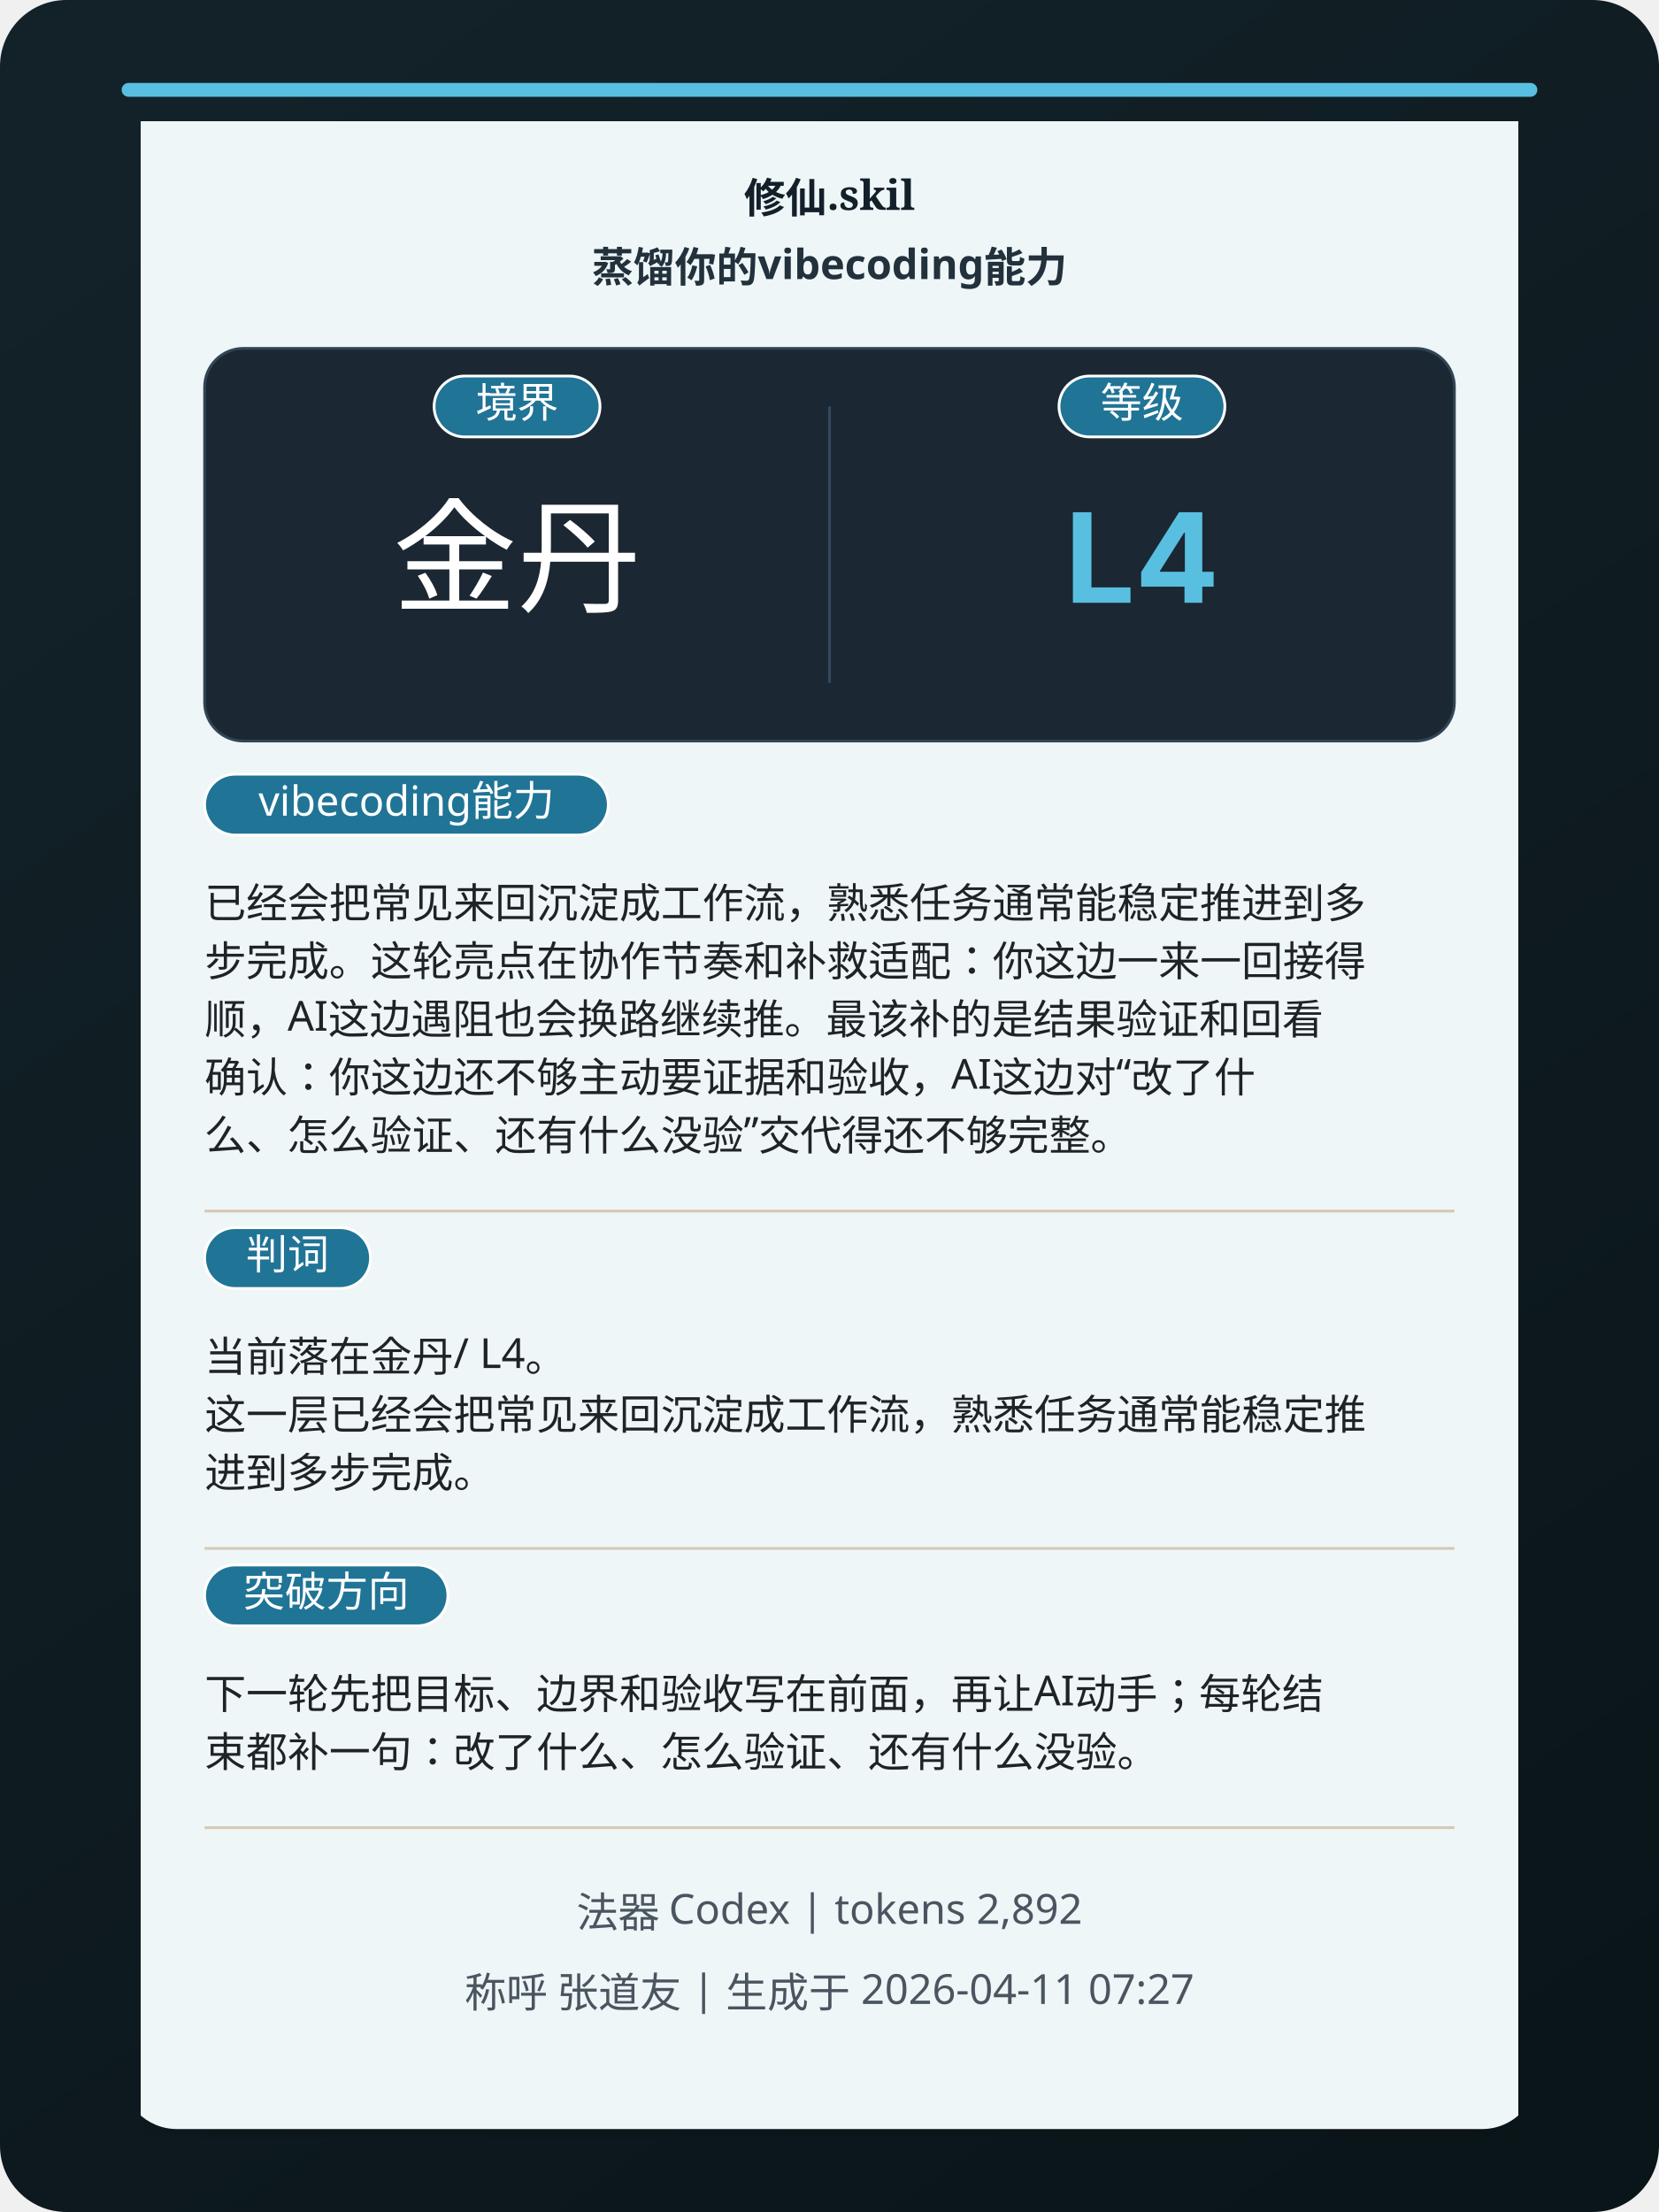
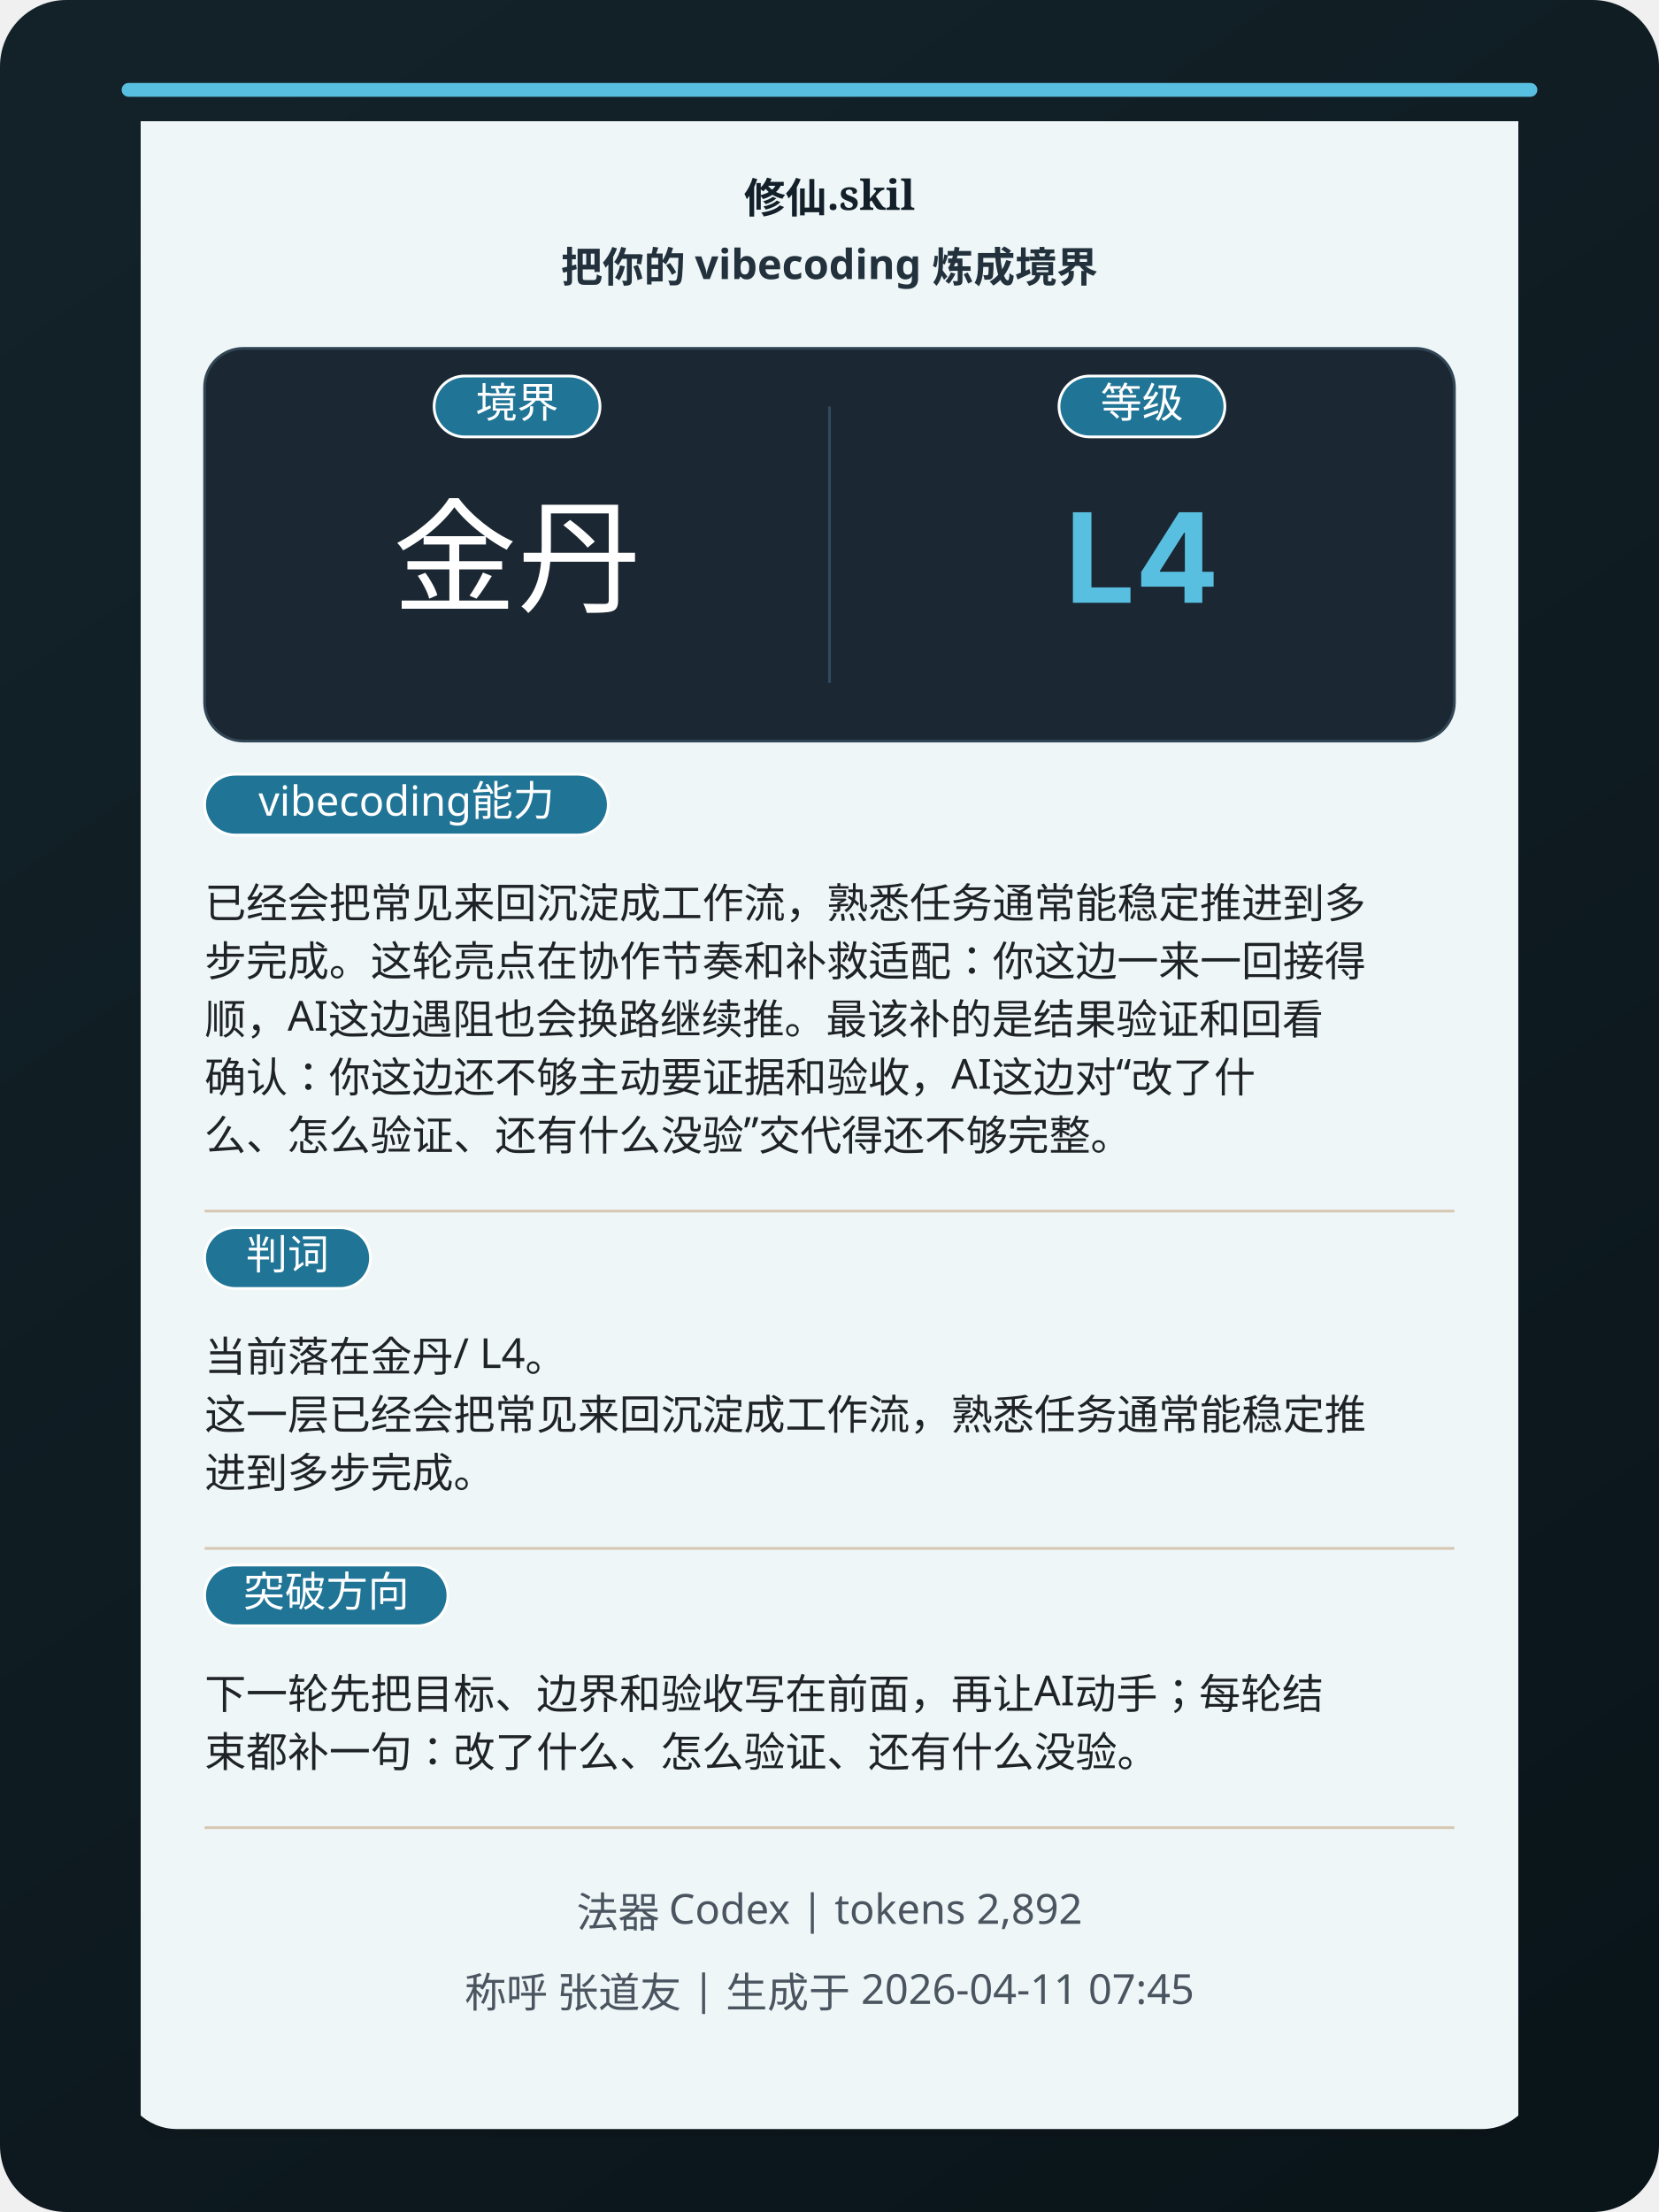
<svg xmlns="http://www.w3.org/2000/svg" width="1200" height="1600" viewBox="0 0 1200 1600" fill="none">
  <defs>
    <linearGradient id="bg" x1="96" y1="72" x2="1104" y2="1528" gradientUnits="userSpaceOnUse">
      <stop stop-color="#132229" />
      <stop offset="1" stop-color="#0A151A" />
    </linearGradient>
    <filter id="shadow" x="102" y="88" width="996" height="1458" filterUnits="userSpaceOnUse" color-interpolation-filters="sRGB">
      <feFlood flood-opacity="0" result="BackgroundImageFix" />
      <feColorMatrix in="SourceAlpha" type="matrix" values="0 0 0 0 0 0 0 0 0 0 0 0 0 0 0 0 0 0 127 0" result="hardAlpha" />
      <feOffset dy="26" />
      <feGaussianBlur stdDeviation="24" />
      <feColorMatrix type="matrix" values="0 0 0 0 0.05 0 0 0 0 0.04 0 0 0 0 0.03 0 0 0 0.38 0" />
      <feBlend mode="normal" in2="BackgroundImageFix" result="effect1_dropShadow_0_1" />
      <feBlend mode="normal" in="SourceGraphic" in2="effect1_dropShadow_0_1" result="shape" />
    </filter>
  </defs>
  <rect width="1200" height="1600" rx="48" fill="url(#bg)" />
  <g filter="url(#shadow)">
    <rect x="88" y="60" width="1024" height="1480" rx="40" fill="#EEF6F8" />
  </g>
  <rect x="88" y="60" width="1024" height="10" rx="5" fill="#59BFE0" />
  <rect x="148" y="252" width="904" height="284" rx="28" fill="#1B2732" stroke="#314554" stroke-width="2" />
  <line x1="600.0" y1="294" x2="600.0" y2="494" stroke="#324A5D" stroke-width="2" />
  <text x="600" y="154" fill="#13202A" font-size="30" text-anchor="middle" font-family="STKaiti, KaiTi, serif" font-weight="700">修仙.skil</text>
-   <text x="600" y="204" fill="#22313C" font-size="30" text-anchor="middle" font-family="PingFang SC, Hiragino Sans GB, Microsoft YaHei, sans-serif" font-weight="600">蒸馏你的vibecoding能力</text>
+   <text x="600" y="204" fill="#22313C" font-size="30" text-anchor="middle" font-family="PingFang SC, Hiragino Sans GB, Microsoft YaHei, sans-serif" font-weight="600">把你的 vibecoding 炼成境界</text>
  <g>
    <rect x="314" y="272" width="120" height="44" rx="22" fill="#207496" stroke="#FFFFFF" stroke-width="2" />
    <text x="374.0" y="302" fill="#FFFFFF" font-size="30" text-anchor="middle" font-family="PingFang SC, Hiragino Sans GB, Microsoft YaHei, sans-serif">境界</text>
  </g>
  <text x="374.0" y="436" fill="#FFFFFF" font-size="90" text-anchor="middle" font-family="STKaiti, KaiTi, serif">金丹</text>
  <g>
    <rect x="766" y="272" width="120" height="44" rx="22" fill="#207496" stroke="#FFFFFF" stroke-width="2" />
    <text x="826.0" y="302" fill="#FFFFFF" font-size="30" text-anchor="middle" font-family="PingFang SC, Hiragino Sans GB, Microsoft YaHei, sans-serif">等级</text>
  </g>
  <text x="826.0" y="436" fill="#59BFE0" font-size="90" text-anchor="middle" font-family="Inter, PingFang SC, Microsoft YaHei, sans-serif" font-weight="700">L4</text>
  <g>
    <rect x="148" y="560" width="292" height="44" rx="22" fill="#207496" stroke="#FFFFFF" stroke-width="2" />
    <text x="294.0" y="590" fill="#FFFFFF" font-size="30" text-anchor="middle" font-family="PingFang SC, Hiragino Sans GB, Microsoft YaHei, sans-serif">vibecoding能力</text>
  </g>
  <text x="148" y="664" fill="#1F2328" font-size="30" text-anchor="start" font-family="PingFang SC, Hiragino Sans GB, Microsoft YaHei, sans-serif" font-weight="500">
    <tspan x="148" dy="0">已经会把常见来回沉淀成工作流，熟悉任务通常能稳定推进到多</tspan>
    <tspan x="148" dy="42">步完成。这轮亮点在协作节奏和补救适配：你这边一来一回接得</tspan>
    <tspan x="148" dy="42">顺，AI这边遇阻也会换路继续推。最该补的是结果验证和回看</tspan>
    <tspan x="148" dy="42">确认：你这边还不够主动要证据和验收，AI这边对“改了什</tspan>
    <tspan x="148" dy="42">么、怎么验证、还有什么没验”交代得还不够完整。</tspan>
  </text>
  <line x1="148" y1="876" x2="1052" y2="876" stroke="#D7C8B3" stroke-width="2" />
  <g>
    <rect x="148" y="888" width="120" height="44" rx="22" fill="#207496" stroke="#FFFFFF" stroke-width="2" />
    <text x="208.0" y="918" fill="#FFFFFF" font-size="30" text-anchor="middle" font-family="PingFang SC, Hiragino Sans GB, Microsoft YaHei, sans-serif">判词</text>
  </g>
  <text x="148" y="992" fill="#1F2328" font-size="30" text-anchor="start" font-family="PingFang SC, Hiragino Sans GB, Microsoft YaHei, sans-serif" font-weight="500">
    <tspan x="148" dy="0">当前落在金丹/ L4。</tspan>
    <tspan x="148" dy="42">这一层已经会把常见来回沉淀成工作流，熟悉任务通常能稳定推</tspan>
    <tspan x="148" dy="42">进到多步完成。</tspan>
  </text>
  <line x1="148" y1="1120" x2="1052" y2="1120" stroke="#D7C8B3" stroke-width="2" />
  <g>
    <rect x="148" y="1132" width="176" height="44" rx="22" fill="#207496" stroke="#FFFFFF" stroke-width="2" />
    <text x="236.0" y="1162" fill="#FFFFFF" font-size="30" text-anchor="middle" font-family="PingFang SC, Hiragino Sans GB, Microsoft YaHei, sans-serif">突破方向</text>
  </g>
  <text x="148" y="1236" fill="#1F2328" font-size="30" text-anchor="start" font-family="PingFang SC, Hiragino Sans GB, Microsoft YaHei, sans-serif" font-weight="500">
    <tspan x="148" dy="0">下一轮先把目标、边界和验收写在前面，再让AI动手；每轮结</tspan>
    <tspan x="148" dy="42">束都补一句：改了什么、怎么验证、还有什么没验。</tspan>
  </text>
  <line x1="148" y1="1322" x2="1052" y2="1322" stroke="#D7C8B3" stroke-width="2" />
  <text x="600" y="1394" fill="#4A5560" font-size="30" text-anchor="middle" font-family="PingFang SC, Hiragino Sans GB, Microsoft YaHei, sans-serif">法器 Codex  |  tokens 2,892</text>
-   <text x="600" y="1452" fill="#4A5560" font-size="30" text-anchor="middle" font-family="PingFang SC, Hiragino Sans GB, Microsoft YaHei, sans-serif">称呼 张道友  |  生成于 2026-04-11 07:27</text>
+   <text x="600" y="1452" fill="#4A5560" font-size="30" text-anchor="middle" font-family="PingFang SC, Hiragino Sans GB, Microsoft YaHei, sans-serif">称呼 张道友  |  生成于 2026-04-11 07:45</text>
</svg>
